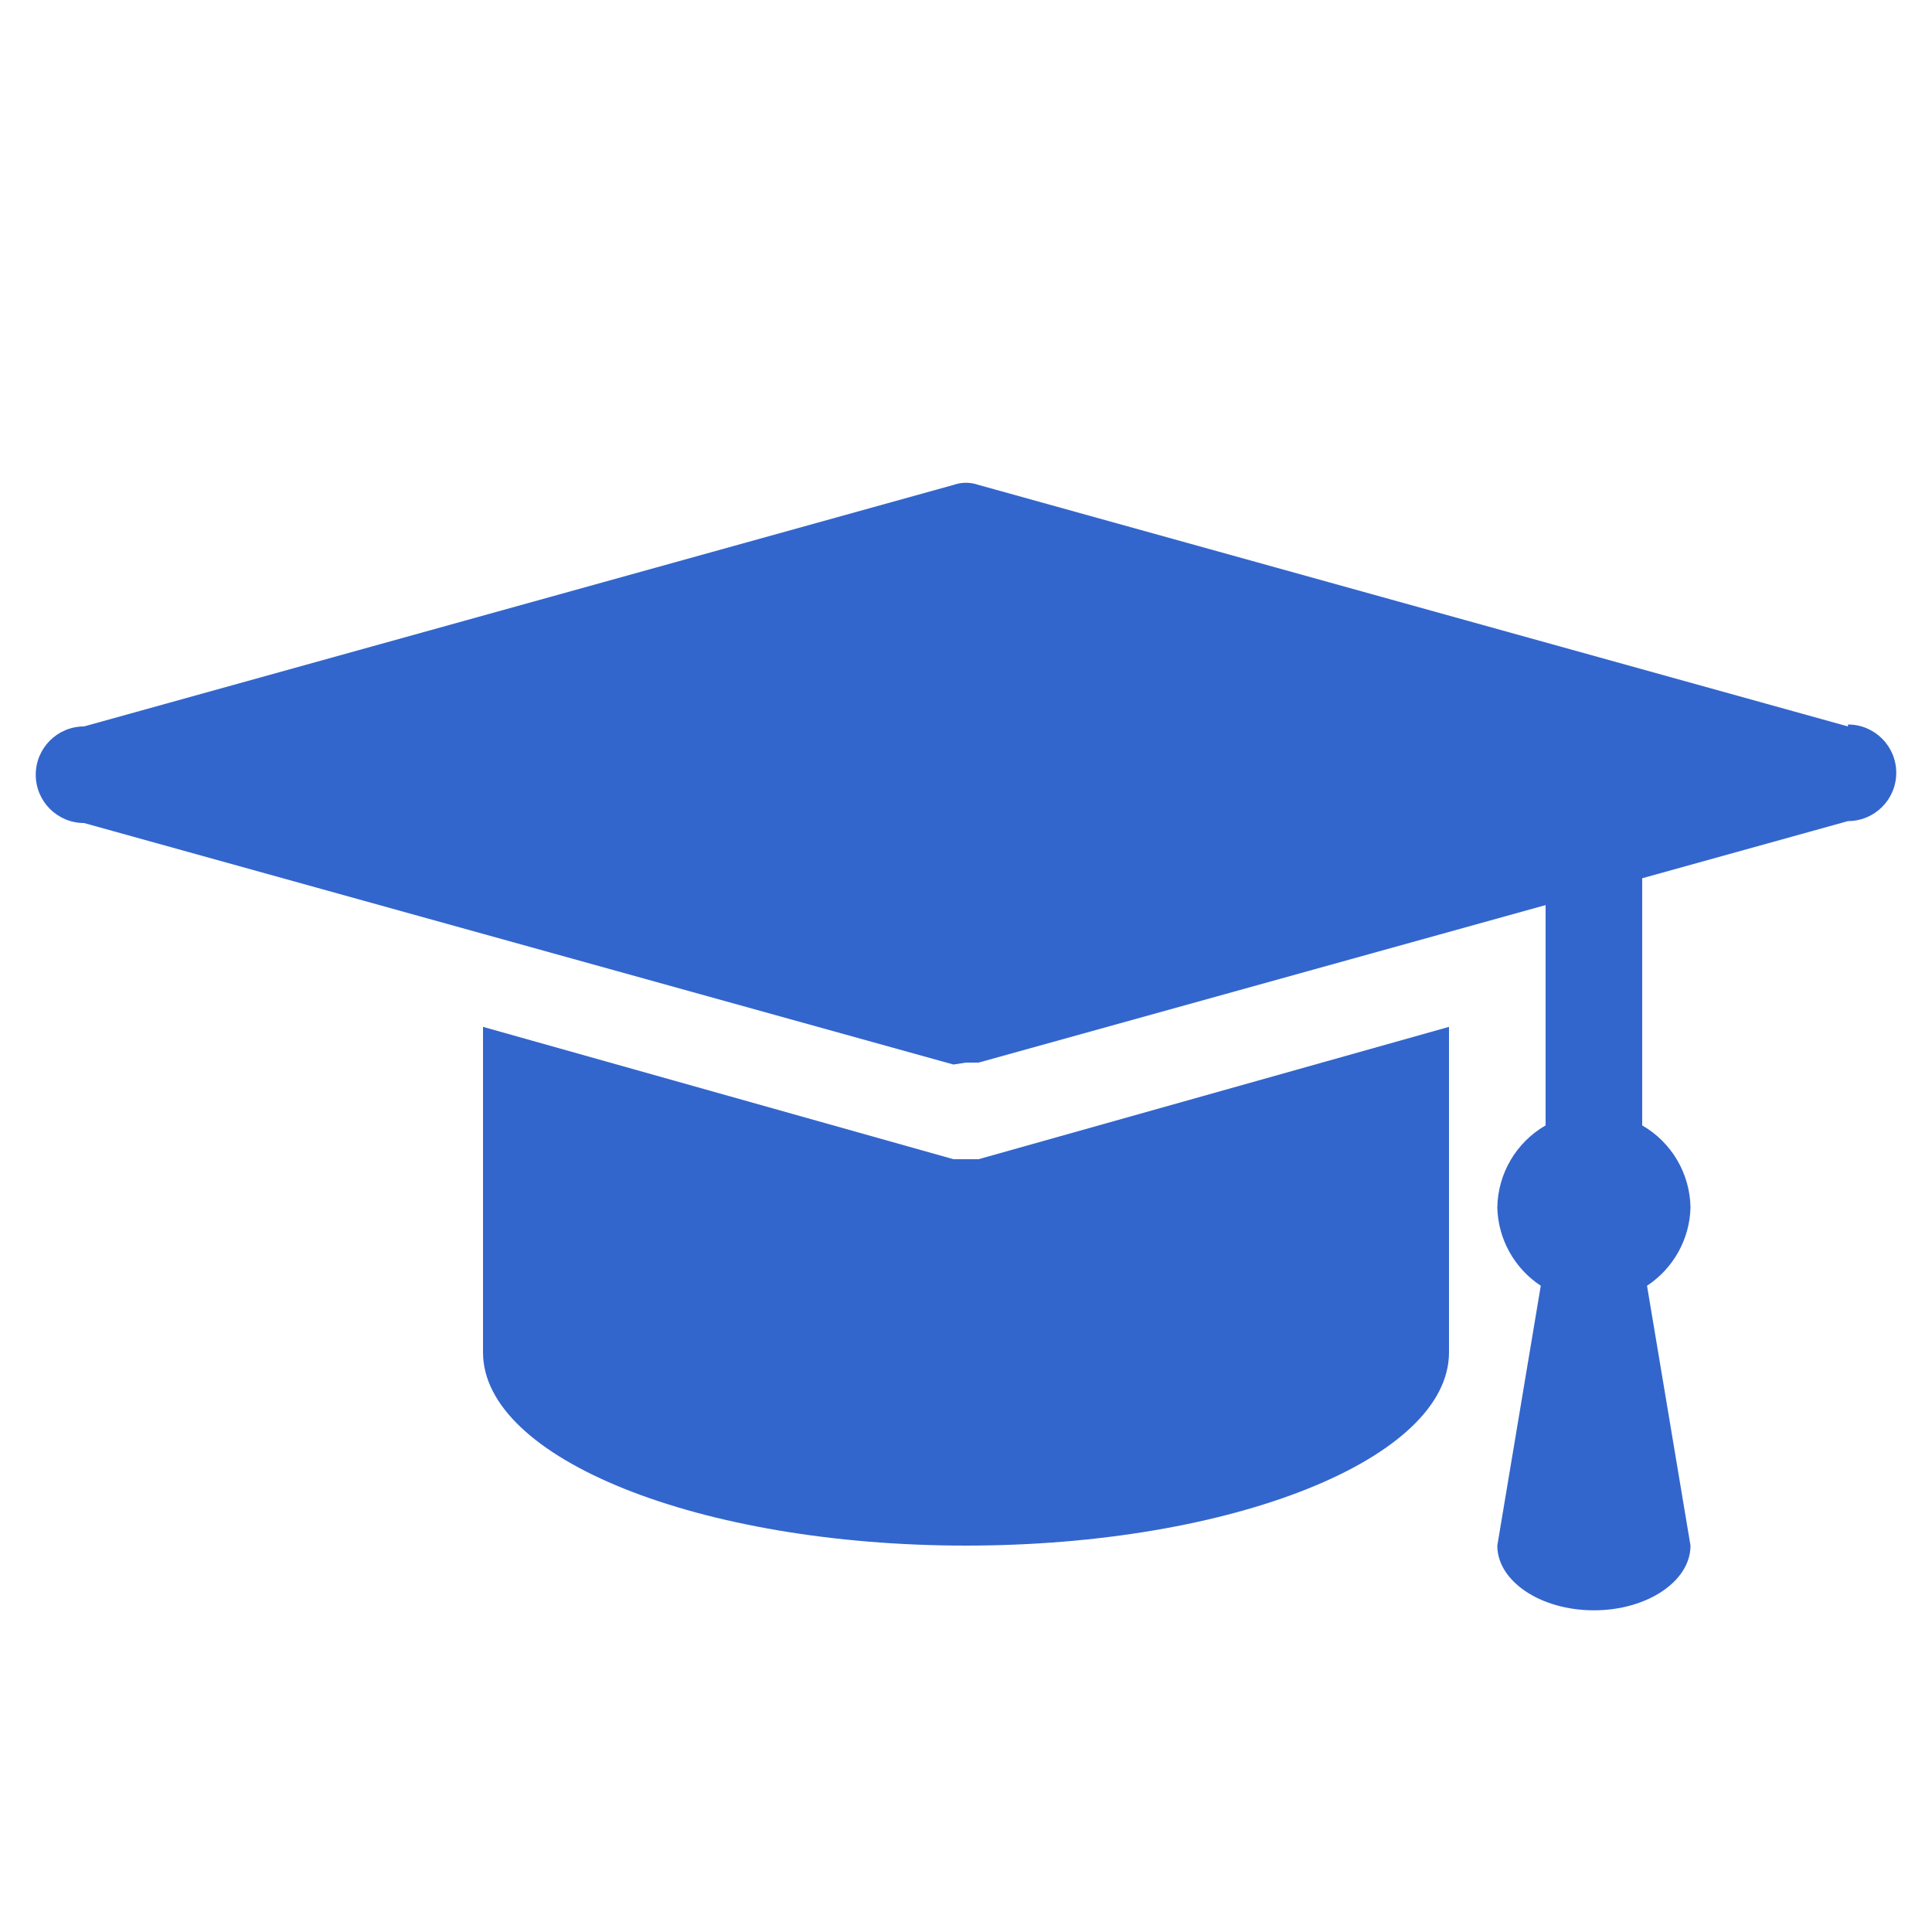
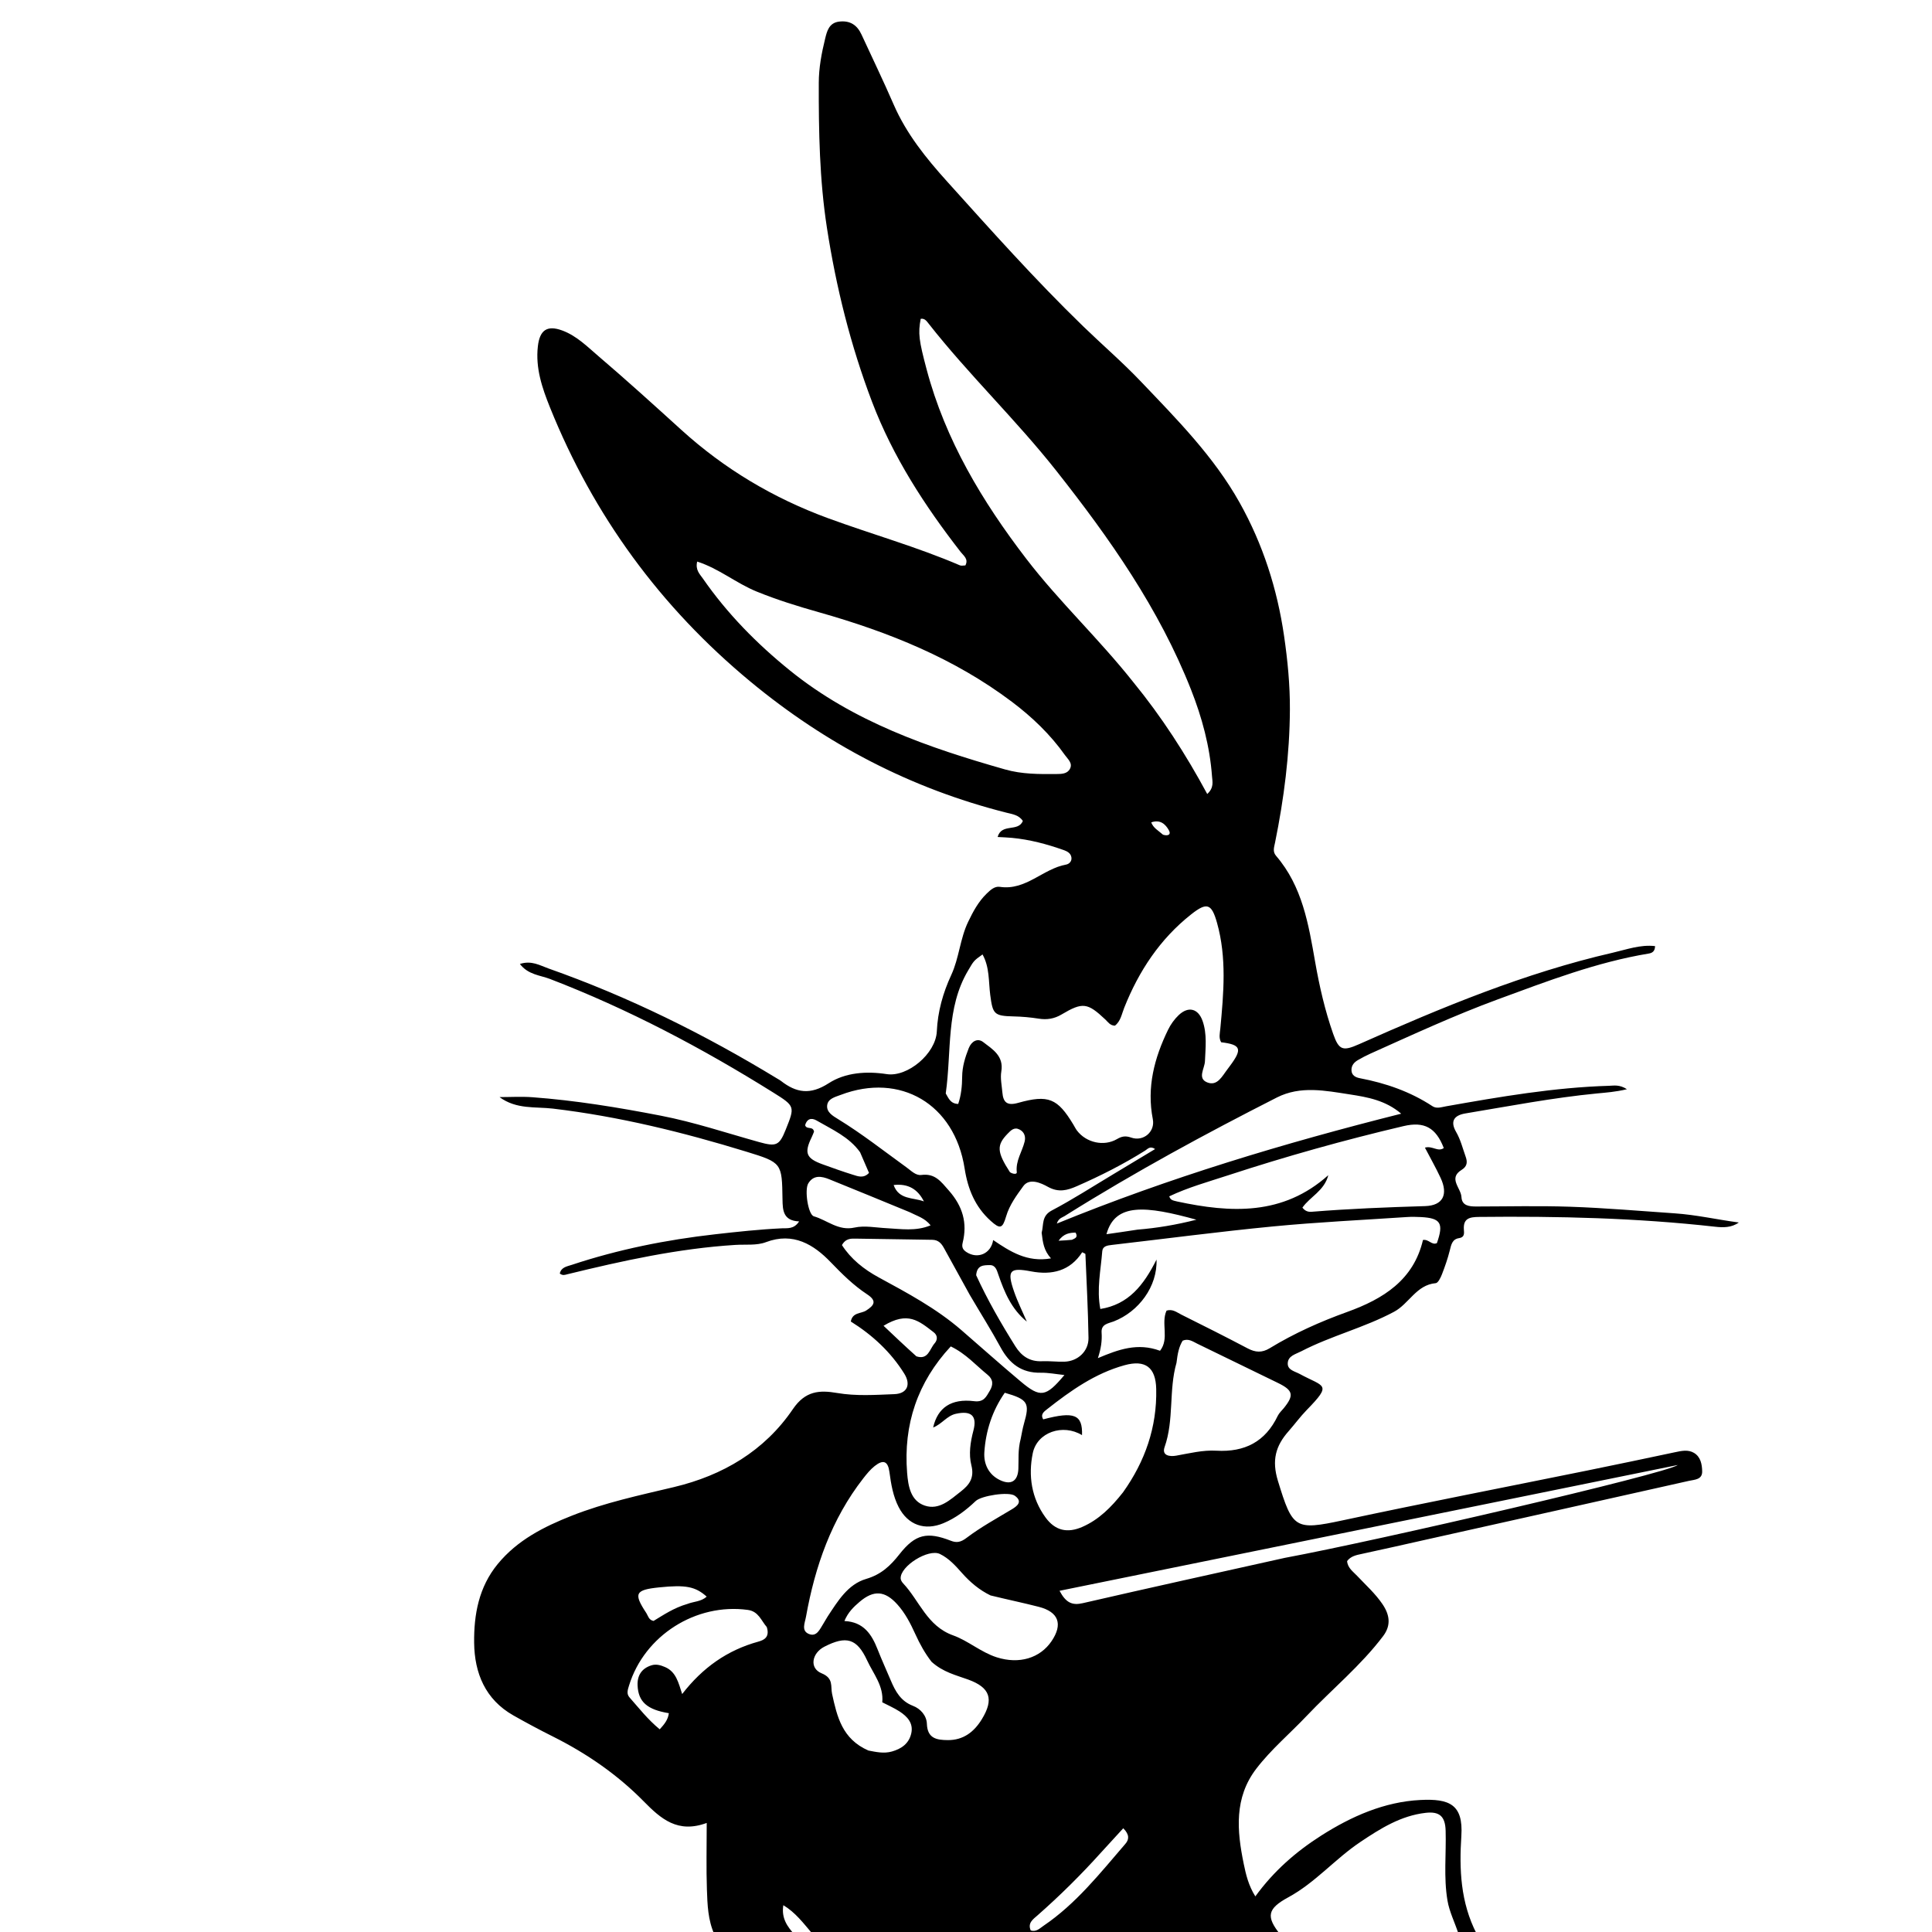
- <svg xmlns="http://www.w3.org/2000/svg" viewBox="2 2 20 20">
-   <path d="M12.13,14,12,14l-.13,0L7,12.63V16c0,1.1,2.24,2,5,2s5-.9,5-2V12.63Z" fill="#36c" />
-   <path d="M21.13,9.52l-9-2.5a.39.39,0,0,0-.26,0l-9,2.5a.5.5,0,0,0,0,1l9,2.5L12,13l.13,0,9-2.5a.5.5,0,0,0,0-1Z" fill="#36c" />
-   <path d="M19.5,14.5a1,1,0,0,0-.5-.85V10H18v3.65a1,1,0,0,0-.5.85,1,1,0,0,0,.45.81L17.5,18c0,.37.45.67,1,.67s1-.3,1-.67l-.45-2.69A1,1,0,0,0,19.5,14.5Z" fill="#36c" />
+ <svg xmlns="http://www.w3.org/2000/svg" version="1.1" id="Layer_1" x="0px" y="0px" width="100%" viewBox="0 0 688 688" enable-background="new 0 0 688 688" xml:space="preserve">
+   <path fill="#000000" opacity="1" stroke="none" d=" M254.469,689   C252.077,683.785 251.927,678.284 251.736,672.857   C251.469,665.263 251.668,657.652 251.668,649.165   C241.342,652.981 235.369,647.715 229.215,641.458   C219.85,631.936 208.89,624.393 196.902,618.394   C192.146,616.014 187.45,613.502 182.823,610.88   C172.792,605.196 168.968,595.787 168.845,585.003   C168.731,574.972 170.494,565.172 177.241,556.964   C184.252,548.436 193.636,543.693 203.61,539.756   C215.385,535.107 227.715,532.483 239.973,529.566   C257.434,525.411 272.24,516.668 282.358,501.788   C286.797,495.26 291.848,494.982 298.077,496.049   C304.88,497.216 311.701,496.731 318.494,496.467   C323.052,496.289 324.458,493.089 322.03,489.185   C317.211,481.439 310.648,475.397 302.98,470.602   C303.582,467.278 306.631,467.851 308.441,466.693   C311.393,464.805 312.327,463.246 308.786,460.915   C303.935,457.721 299.88,453.697 295.808,449.467   C289.82,443.247 282.498,438.646 272.739,442.35   C269.472,443.59 265.533,443.095 261.897,443.321   C241.544,444.589 221.735,448.961 202.003,453.78   C201.208,453.974 200.419,454.341 199.347,453.522   C199.825,451.26 201.861,451.004 203.633,450.417   C220.237,444.911 237.271,441.499 254.645,439.538   C262.558,438.645 270.455,437.787 278.413,437.413   C280.308,437.324 282.74,437.81 284.569,434.957   C278.859,434.706 278.714,430.968 278.656,427.092   C278.46,414.148 278.482,414.018 265.776,410.118   C243.236,403.201 220.434,397.58 196.922,394.788   C190.645,394.043 183.912,395.14 177.879,390.685   C181.773,390.685 185.686,390.442 189.559,390.728   C204.951,391.867 220.156,394.367 235.299,397.299   C247.206,399.604 258.689,403.464 270.341,406.706   C276.432,408.4 277.525,407.948 279.797,402.284   C283.105,394.038 283.167,393.939 275.341,389.048   C250.02,373.225 223.73,359.326 195.795,348.595   C192.406,347.293 188.068,347.127 185.136,343.277   C189.283,341.921 192.278,343.805 195.216,344.841   C223.852,354.936 250.914,368.337 276.822,384.118   C277.249,384.378 277.702,384.606 278.093,384.912   C283.575,389.197 288.551,389.987 295.114,385.744   C301.014,381.929 308.541,381.386 315.778,382.503   C323.155,383.642 333.237,375.249 333.607,367.293   C333.937,360.186 335.792,353.582 338.763,347.169   C341.558,341.134 341.867,334.29 344.781,328.238   C346.533,324.602 348.396,321.124 351.297,318.284   C352.626,316.982 354.176,315.529 356.032,315.811   C365.302,317.218 371.393,309.361 379.653,307.88   C380.705,307.692 381.776,306.725 381.534,305.287   C381.277,303.754 379.961,303.132 378.736,302.698   C372.774,300.587 366.682,298.967 360.361,298.369   C358.754,298.217 357.137,298.17 355.259,298.06   C356.683,293.035 362.552,296.409 364.246,292.359   C362.847,290.206 360.488,289.928 358.316,289.379   C324.368,280.795 294.112,264.984 267.202,242.697   C235.185,216.18 211.361,183.611 195.84,145.055   C193.071,138.177 190.651,131.102 191.538,123.332   C192.191,117.612 194.757,115.673 200.238,117.696   C205.366,119.588 209.18,123.478 213.186,126.898   C223.169,135.42 232.896,144.246 242.616,153.071   C257.968,167.01 275.41,177.388 294.863,184.531   C310.468,190.262 326.521,194.736 341.822,201.32   C342.361,201.552 343.087,201.349 343.78,201.349   C344.971,199.075 343.151,197.909 342.119,196.583   C329.281,180.087 317.956,162.626 310.516,143.03   C302.916,123.01 297.748,102.329 294.469,81.083   C291.82,63.916 291.534,46.762 291.573,29.511   C291.585,24.131 292.574,18.932 293.833,13.795   C294.466,11.212 295.159,8.145 298.805,7.697   C302.659,7.223 305.205,8.868 306.782,12.288   C310.61,20.594 314.599,28.831 318.239,37.218   C322.754,47.619 329.775,56.312 337.208,64.563   C353.009,82.104 368.735,99.736 385.706,116.182   C392.515,122.78 399.725,128.987 406.257,135.843   C419.076,149.301 432.217,162.524 441.429,178.97   C449.737,193.801 454.823,209.695 457.262,226.42   C458.527,235.102 459.388,243.868 459.342,252.678   C459.26,268.658 457.233,284.425 454.054,300.055   C453.712,301.736 453.131,303.273 454.409,304.757   C463.772,315.624 465.981,329.115 468.338,342.571   C469.856,351.239 471.824,359.811 474.738,368.13   C476.801,374.018 478.193,374.417 483.981,371.843   C513.32,358.792 542.936,346.468 574.37,339.252   C579.246,338.132 584.124,336.32 589.381,336.915   C589.356,338.824 588.294,339.372 587.157,339.56   C568.531,342.64 551.035,349.392 533.434,355.862   C517.968,361.547 503.042,368.466 488.029,375.196   C486.512,375.876 485.033,376.659 483.593,377.491   C482.241,378.272 481.241,379.373 481.268,381.074   C481.298,383.002 482.813,383.681 484.239,383.953   C493.474,385.715 502.196,388.723 510.105,393.924   C511.599,394.906 513.261,394.264 514.933,393.968   C534.176,390.564 553.437,387.243 573.034,386.659   C574.791,386.606 576.665,386.156 579.365,387.874   C575.338,388.852 571.88,389.078 568.805,389.375   C553.005,390.902 537.457,393.908 521.836,396.502   C517.669,397.193 516.394,399.398 518.528,403.082   C520.143,405.868 520.873,408.938 521.929,411.899   C522.55,413.641 522.625,415.292 520.511,416.589   C515.601,419.603 520.273,423.045 520.435,426.274   C520.588,429.332 523.115,429.645 525.613,429.642   C536.779,429.631 547.955,429.349 559.108,429.727   C571.53,430.148 583.928,431.233 596.33,432.076   C604.072,432.602 611.527,434.32 619.209,435.339   C616.59,437.221 613.605,437.164 610.786,436.848   C582.811,433.712 554.744,433.053 526.629,433.358   C523.344,433.393 520.991,433.86 521.301,437.925   C521.394,439.144 521.598,440.624 519.57,440.915   C517.136,441.265 516.783,443.28 516.274,445.309   C515.55,448.197 514.562,451.034 513.481,453.812   C513.017,455.005 512.112,456.871 511.277,456.944   C504.361,457.549 501.793,464.274 496.417,467.145   C485.798,472.816 474.05,475.676 463.404,481.196   C461.318,482.277 458.63,482.813 458.572,485.55   C458.522,487.9 461.116,488.338 462.815,489.265   C471.508,494.007 474.558,492.649 465.324,502.122   C463.011,504.496 461.047,507.207 458.848,509.697   C454.259,514.893 452.831,520.021 455.082,527.363   C460.296,544.365 461.108,545.05 478.096,541.415   C507.104,535.207 536.233,529.563 565.305,523.652   C575.699,521.539 586.078,519.357 596.454,517.157   C598.766,516.666 601.129,516.12 603.246,517.383   C605.629,518.805 606.099,521.458 606.158,523.927   C606.23,526.954 603.45,526.895 601.472,527.339   C570.239,534.356 538.993,541.318 507.75,548.293   C500.146,549.99 492.55,551.732 484.931,553.359   C482.952,553.781 481.047,554.15 479.713,555.908   C479.899,558.36 481.828,559.633 483.264,561.156   C486.342,564.419 489.691,567.424 492.25,571.159   C494.843,574.944 495.497,578.718 492.537,582.634   C484.56,593.186 474.305,601.554 465.269,611.09   C459.326,617.362 452.653,622.96 447.38,629.845   C439.441,640.212 440.472,651.928 442.895,663.695   C443.683,667.522 444.583,671.413 447.035,675.317   C453.568,666.315 461.501,659.39 470.5,653.662   C481.311,646.781 493.015,641.633 505.776,640.99   C516.107,640.469 521.131,642.526 520.398,653.8   C519.627,665.646 520.073,677.422 525.862,688.666   C523.958,689 521.917,689 519.375,688.624   C517.982,684.369 516.139,680.812 515.461,676.816   C514.054,668.523 515.04,660.219 514.801,651.926   C514.655,646.852 512.666,644.99 507.677,645.566   C498.842,646.586 491.624,651.12 484.416,655.953   C475.437,661.973 468.379,670.429 458.787,675.637   C451.267,679.719 450.756,682.508 456,689   C400.646,689 345.292,689 289.353,688.682   C286.002,684.75 283.291,681.078 278.951,678.451   C278.181,683.171 280.447,686.141 283,689   C273.646,689 264.292,689 254.469,689  M413.098,481.021   C416.504,476.698 413.333,471.239 415.419,466.717   C417.583,466.049 419.096,467.355 420.668,468.139   C428.568,472.077 436.461,476.037 444.269,480.153   C447.029,481.608 449.35,481.822 452.164,480.107   C460.865,474.803 470.158,470.65 479.725,467.202   C492.621,462.554 503.391,455.827 506.732,441.565   C508.803,441.223 509.852,443.533 511.693,442.681   C514.174,435.606 513.058,433.775 506.013,433.407   C504.352,433.32 502.675,433.286 501.017,433.397   C485.108,434.463 469.169,435.214 453.305,436.746   C434.14,438.596 415.04,441.126 395.909,443.332   C394.328,443.514 392.663,443.746 392.52,445.593   C392,452.313 390.482,459.023 391.833,466.141   C401.863,464.54 407.244,457.721 411.845,448.545   C412.21,458.133 405.508,467.105 396.604,470.567   C394.688,471.312 392.077,471.473 392.288,474.529   C392.487,477.42 392.093,480.252 390.968,483.643   C398.372,480.52 405.126,478.079 413.098,481.021  M403.596,242.941   C413.657,255.243 422.257,268.554 429.905,282.751   C432.397,280.467 431.744,278.318 431.608,276.454   C430.823,265.759 428.051,255.513 424.128,245.571   C412.759,216.749 395.193,191.746 376.149,167.636   C361.795,149.462 344.978,133.434 330.674,115.221   C329.997,114.359 329.284,113.288 327.868,113.535   C326.881,118.713 327.26,121.304 329.961,131.478   C336.661,156.717 349.78,178.553 365.506,199.043   C377.18,214.254 391.253,227.373 403.596,242.941  M336.787,389.384   C337.771,391.053 338.462,393.056 341.227,393.122   C342.3,389.961 342.609,386.697 342.634,383.417   C342.661,379.837 343.695,376.515 344.979,373.257   C345.926,370.858 348.089,369.531 350.119,371.088   C353.461,373.65 357.516,376.023 356.574,381.574   C356.168,383.964 356.747,386.532 356.951,389.012   C357.243,392.565 358.639,393.843 362.538,392.747   C373.35,389.707 376.61,391.15 382.221,400.457   C382.65,401.17 383.016,401.931 383.514,402.592   C386.782,406.924 393.113,408.369 397.79,405.626   C399.536,404.602 400.856,404.415 402.847,405.108   C407.199,406.624 411.4,403.004 410.529,398.56   C408.306,387.215 411.059,376.758 415.971,366.685   C416.901,364.779 418.222,362.933 419.758,361.478   C423.189,358.228 426.696,359.142 428.25,363.566   C429.895,368.252 429.288,373.108 429.091,377.927   C428.984,380.522 426.308,384.004 429.888,385.448   C433.537,386.92 435.255,383.154 437.159,380.702   C437.466,380.308 437.753,379.899 438.051,379.498   C442.497,373.526 441.915,371.998 434.866,371.161   C433.944,369.59 434.412,367.944 434.566,366.294   C435.743,353.691 436.892,341.074 433.391,328.628   C431.467,321.789 429.811,321.171 424.215,325.586   C413.084,334.369 405.545,345.8 400.341,358.878   C399.443,361.133 399.071,363.703 397.028,365.249   C395.303,365.209 394.583,363.963 393.642,363.075   C387.244,357.041 385.547,356.799 378.022,361.267   C375.448,362.796 372.835,363.218 369.889,362.75   C366.943,362.282 363.942,362.02 360.959,361.952   C353.991,361.793 353.528,361.137 352.637,354.36   C352.009,349.578 352.445,344.464 349.888,339.884   C346.627,342.183 346.744,342.252 344.751,345.608   C336.806,358.984 338.921,374.261 336.787,389.384  M291.633,218.03   C284.112,215.902 276.67,213.603 269.406,210.638   C262.154,207.678 255.992,202.447 248.27,199.979   C247.558,202.966 249.204,204.44 250.261,205.966   C258.951,218.506 269.525,229.25 281.387,238.83   C303.937,257.041 330.556,266.216 357.889,273.998   C363.965,275.728 370.025,275.689 376.167,275.637   C378.003,275.621 380.069,275.622 381.028,273.766   C382.065,271.756 380.273,270.359 379.262,268.932   C374.02,261.529 367.528,255.325 360.319,249.896   C339.932,234.547 316.752,225.139 291.633,218.03  M399.925,531.419   C407.765,520.409 412.037,508.228 411.736,494.629   C411.564,486.87 407.836,484.124 400.444,486.167   C389.96,489.066 381.288,495.21 372.9,501.81   C371.834,502.649 370.395,503.634 371.501,505.446   C382.567,502.506 385.556,503.735 385.316,511.061   C378.542,506.921 369.314,509.964 367.768,517.532   C366.135,525.529 367.315,533.489 372.3,540.351   C375.744,545.091 380.1,546.09 385.489,543.711   C391.277,541.156 395.633,536.861 399.925,531.419  M419.195,427.859   C438.274,431.952 456.85,432.955 473.017,418.49   C471.586,424.083 466.533,426.13 463.797,430.043   C464.79,431.327 465.903,431.619 467.088,431.523   C480.536,430.432 494.006,429.914 507.492,429.503   C513.869,429.308 515.772,425.362 513.013,419.46   C511.317,415.83 509.332,412.335 507.428,408.684   C510.094,407.91 512.025,410.33 514.142,408.827   C511.336,401.536 507.171,399.284 499.827,401.01   C478.747,405.965 457.911,411.802 437.332,418.537   C430.279,420.846 423.088,422.836 416.378,426.027   C416.87,427.475 417.761,427.489 419.195,427.859  M370.94,438.987   C371.72,436.188 370.817,433.029 374.517,431.08   C382.012,427.133 389.154,422.516 396.433,418.161   C401.341,415.224 406.234,412.263 411.343,409.187   C409.539,407.945 408.709,409.16 407.828,409.714   C400.061,414.596 391.902,418.715 383.511,422.395   C380.1,423.891 376.987,424.772 373.148,422.628   C370.726,421.275 366.585,419.384 364.406,422.387   C362.036,425.654 359.481,429.082 358.291,433.146   C357.004,437.54 356.142,437.77 352.823,434.786   C347.248,429.772 344.663,423.487 343.507,416.087   C339.921,393.133 320.597,381.822 299.375,389.9   C297.382,390.659 294.795,391.225 294.552,393.68   C294.315,396.073 296.599,397.395 298.404,398.5   C306.929,403.722 314.773,409.896 322.854,415.74   C324.471,416.909 326.122,418.677 328.084,418.416   C332.975,417.765 335.053,420.731 337.895,423.964   C342.824,429.569 344.568,435.501 342.808,442.566   C342.403,444.193 342.94,445.077 344.175,445.882   C348.156,448.475 352.924,446.467 353.672,441.589   C359.72,445.679 365.775,449.612 374.264,448.119   C371.684,445.254 371.351,442.45 370.94,438.987  M344.229,547.623   C349.294,543.797 354.854,540.765 360.276,537.504   C362.083,536.417 364.387,534.784 361.38,532.641   C359.202,531.088 349.441,532.628 347.439,534.536   C344.037,537.779 340.354,540.585 335.98,542.415   C329.322,545.2 323.304,543.082 320.007,536.659   C318.002,532.753 317.312,528.479 316.731,524.176   C316.214,520.344 314.575,519.632 311.505,522.05   C309.959,523.267 308.666,524.858 307.443,526.424   C296.094,540.971 290.242,557.804 287.023,575.727   C286.619,577.972 285.245,580.763 288.104,581.89   C290.89,582.987 291.976,580.107 293.213,578.187   C293.754,577.347 294.204,576.449 294.753,575.615   C298.35,570.158 301.939,564.175 308.417,562.274   C313.814,560.69 317.073,557.584 320.333,553.44   C325.949,546.303 330.166,545.381 338.599,548.671   C340.596,549.451 342.099,549.269 344.229,547.623  M379.528,432.786   C378.557,433.55 377.01,433.583 376.343,435.725   C416.437,419.341 457.364,407.057 498.977,396.594   C493.429,391.843 487.004,390.699 480.678,389.727   C472.001,388.393 463.123,386.55 454.699,390.83   C429.301,403.737 404.262,417.296 379.528,432.786  M418.958,485.31   C416.139,495.099 418.16,505.55 414.72,515.318   C413.651,518.354 416.516,518.786 418.835,518.375   C423.584,517.534 428.342,516.325 433.152,516.603   C443.241,517.187 450.597,513.422 455.019,504.189   C455.509,503.166 456.439,502.352 457.172,501.446   C460.895,496.844 460.513,495.126 455.102,492.482   C445.534,487.807 435.959,483.143 426.372,478.507   C424.774,477.734 423.219,476.539 421.155,477.428   C419.829,479.577 419.355,482.002 418.958,485.31  M352.729,568.142   C348.775,566.228 345.503,563.466 342.598,560.195   C340.282,557.587 337.947,554.96 334.725,553.389   C330.632,551.393 320.464,557.737 320.737,562.152   C320.774,562.741 321.2,563.4 321.627,563.855   C327.464,570.069 330.1,579.037 339.416,582.37   C344.76,584.282 349.347,588.395 354.936,590.176   C362.956,592.731 370.359,590.479 374.456,584.447   C378.564,578.398 377.013,574.031 369.929,572.207   C364.476,570.803 358.954,569.666 352.729,568.142  M338.575,479.469   C326.754,492.196 321.655,507.289 323.035,524.522   C323.409,529.185 324.252,534.44 329.303,536.151   C334.443,537.892 338.398,534.06 342.194,531.098   C345.18,528.768 347.053,526.284 345.912,521.79   C344.916,517.869 345.545,513.56 346.636,509.447   C348.043,504.146 345.845,502.253 340.38,503.464   C337.203,504.168 335.416,507.13 332.299,508.346   C333.899,501.268 338.751,497.964 346.894,498.972   C350.382,499.404 351.194,497.388 352.458,495.278   C353.737,493.144 353.745,491.23 351.661,489.546   C347.528,486.206 344.016,482.093 338.575,479.469  M331.74,591.782   C329.376,588.751 327.541,585.414 325.957,581.922   C324.237,578.131 322.326,574.422 319.52,571.313   C315.101,566.417 311.109,566.17 306.11,570.425   C304.006,572.217 301.988,574.139 300.697,577.258   C307.606,577.582 310.436,582.047 312.538,587.399   C313.994,591.108 315.661,594.733 317.208,598.406   C318.846,602.292 320.74,605.782 325.11,607.457   C327.825,608.497 329.969,610.942 330.072,613.883   C330.255,619.136 333.634,619.63 337.498,619.665   C343.045,619.714 346.866,616.753 349.633,612.242   C354.017,605.098 352.611,600.949 344.792,598.11   C340.436,596.529 335.854,595.487 331.74,591.782  M347.62,454.112   C351.64,462.903 356.457,471.254 361.58,479.437   C363.776,482.944 366.734,484.934 371.053,484.747   C373.705,484.632 376.376,484.986 379.032,484.91   C383.813,484.774 387.698,481.191 387.622,476.425   C387.463,466.473 386.937,456.528 386.522,446.581   C386.516,446.422 386.016,446.284 385.38,445.935   C381.067,452.606 374.627,454.159 367.178,452.747   C359.533,451.298 358.504,452.408 361.136,459.989   C362.397,463.623 364.136,467.091 365.659,470.634   C360.175,466.186 357.676,460.158 355.523,453.915   C354.995,452.383 354.535,450.453 352.418,450.511   C350.341,450.567 347.916,450.432 347.62,454.112  M345.332,461.094   C342.276,455.552 339.215,450.013 336.169,444.465   C335.244,442.78 334.15,441.525 331.957,441.502   C322.967,441.409 313.978,441.179 304.988,441.089   C303.233,441.072 301.248,440.849 299.826,443.386   C303.014,448.347 307.636,452.02 312.898,454.88   C323.152,460.454 333.441,465.95 342.334,473.646   C349.388,479.75 356.341,485.973 363.487,491.966   C370.52,497.864 372.423,497.531 379.049,489.654   C376.054,489.348 373.304,488.793 370.563,488.839   C363.755,488.955 359.458,485.588 356.326,479.824   C352.989,473.682 349.246,467.761 345.332,461.094  M457.495,554.775   C490.484,548.653 592.969,524.886 597.5,521.691   C524.272,536.591 451.045,551.491 377.309,566.494   C379.604,570.805 381.844,571.763 385.617,570.893   C409.27,565.44 432.98,560.233 457.495,554.775  M273.056,579.413   C271.059,577.112 270.121,573.824 266.321,573.305   C247.817,570.776 229.479,582.411 224.007,600.225   C223.548,601.72 223.02,603.155 224.168,604.453   C227.542,608.268 230.678,612.33 234.934,615.822   C236.676,613.938 237.908,612.331 238.18,610.081   C230.469,608.825 227.312,606.052 227.047,600.217   C226.886,596.66 228.498,594.126 231.988,593.032   C233.657,592.509 235.246,592.97 236.824,593.649   C240.773,595.348 241.59,599.195 242.925,603.261   C250.223,593.83 259.035,587.633 270.009,584.609   C272.137,584.022 274.179,582.985 273.056,579.413  M309.235,623.374   C312.006,623.904 314.737,624.534 317.606,623.727   C321.077,622.752 323.697,620.859 324.508,617.27   C325.331,613.624 323.095,611.255 320.329,609.457   C318.392,608.198 316.236,607.275 314.183,606.204   C314.745,600.388 310.991,596.043 308.782,591.269   C305.143,583.407 301.316,582.428 293.568,586.4   C289.085,588.699 288.131,594.061 292.572,595.87   C296.943,597.651 295.725,600.529 296.31,603.202   C298.075,611.275 299.88,619.275 309.235,623.374  M323.908,431.652   C314.385,427.745 304.877,423.8 295.329,419.955   C292.597,418.854 289.732,418.296 287.827,421.427   C286.434,423.717 287.773,432.548 289.824,433.139   C294.602,434.517 298.538,438.418 304.289,437.149   C307.92,436.347 311.872,437.176 315.681,437.365   C320.742,437.617 326.047,438.572 331.397,436.349   C329.265,433.706 326.757,433.11 323.908,431.652  M363.488,512.321   C363.865,510.543 364.134,508.733 364.638,506.991   C366.779,499.581 366.079,498.367 357.808,495.972   C353.377,502.311 351.02,509.537 350.531,517.203   C350.274,521.237 351.978,525.09 356.072,527.063   C360.026,528.97 362.455,527.465 362.651,523.092   C362.799,519.783 362.41,516.442 363.488,512.321  M306.284,410.327   C302.372,404.848 296.34,402.245 290.792,399.017   C288.882,397.905 287.31,398.485 286.715,400.68   C287.212,402.407 289.501,400.898 289.884,402.985   C289.671,403.497 289.395,404.266 289.039,404.996   C286.315,410.586 287.066,412.506 292.931,414.624   C296.511,415.917 300.098,417.204 303.731,418.334   C305.544,418.898 307.528,419.727 309.46,417.68   C308.516,415.476 307.555,413.231 306.284,410.327  M392.142,659.641   C385.014,667.566 377.458,675.054 369.45,682.094   C367.928,683.433 365.858,684.771 367.058,687.453   C369.049,688.067 370.281,686.683 371.589,685.798   C383.188,677.95 391.751,667.048 400.759,656.603   C402.072,655.08 402.299,653.363 400.003,651.059   C397.517,653.789 395.079,656.467 392.142,659.641  M244.819,571.164   C247.07,570.277 249.714,570.381 251.65,568.56   C247.601,564.964 244.196,564.313 234.782,565.274   C226.205,566.15 225.545,567.409 230.107,574.339   C230.795,575.383 230.992,576.906 232.741,577.226   C236.328,575.064 239.889,572.596 244.819,571.164  M405.114,437.878   C411.943,437.324 418.666,436.211 426.047,434.346   C408.085,429.384 397.1,428.221 394.02,439.511   C397.596,439.003 400.963,438.525 405.114,437.878  M326.331,482.998   C330.551,484.387 331.033,480.402 332.812,478.388   C333.914,477.142 333.946,475.553 332.501,474.438   C327.159,470.318 323.291,466.883 314.637,472.121   C318.414,475.704 322.079,479.18 326.331,482.998  M359.638,417.407   C360.501,418.038 362.186,418.358 362.083,417.42   C361.632,413.336 364,410.14 364.885,406.508   C365.295,404.829 364.828,403.142 363.085,402.238   C361.164,401.243 359.976,402.533 358.796,403.752   C354.883,407.792 354.956,410.179 359.638,417.407  M318.233,421.997   C320.101,427.294 325.153,426.387 329.009,427.829   C326.837,423.517 323.432,421.394 318.233,421.997  M414.151,297.241   C415.756,297.762 417.219,297.348 416.196,295.568   C415.06,293.591 413.23,291.711 409.962,292.854   C410.722,294.88 412.402,295.693 414.151,297.241  M381.717,441.503   C382.697,441.015 384.038,440.733 383.019,438.933   C380.873,438.993 378.842,439.242 376.959,441.829   C378.852,441.73 379.966,441.673 381.717,441.503  z" />
</svg>
